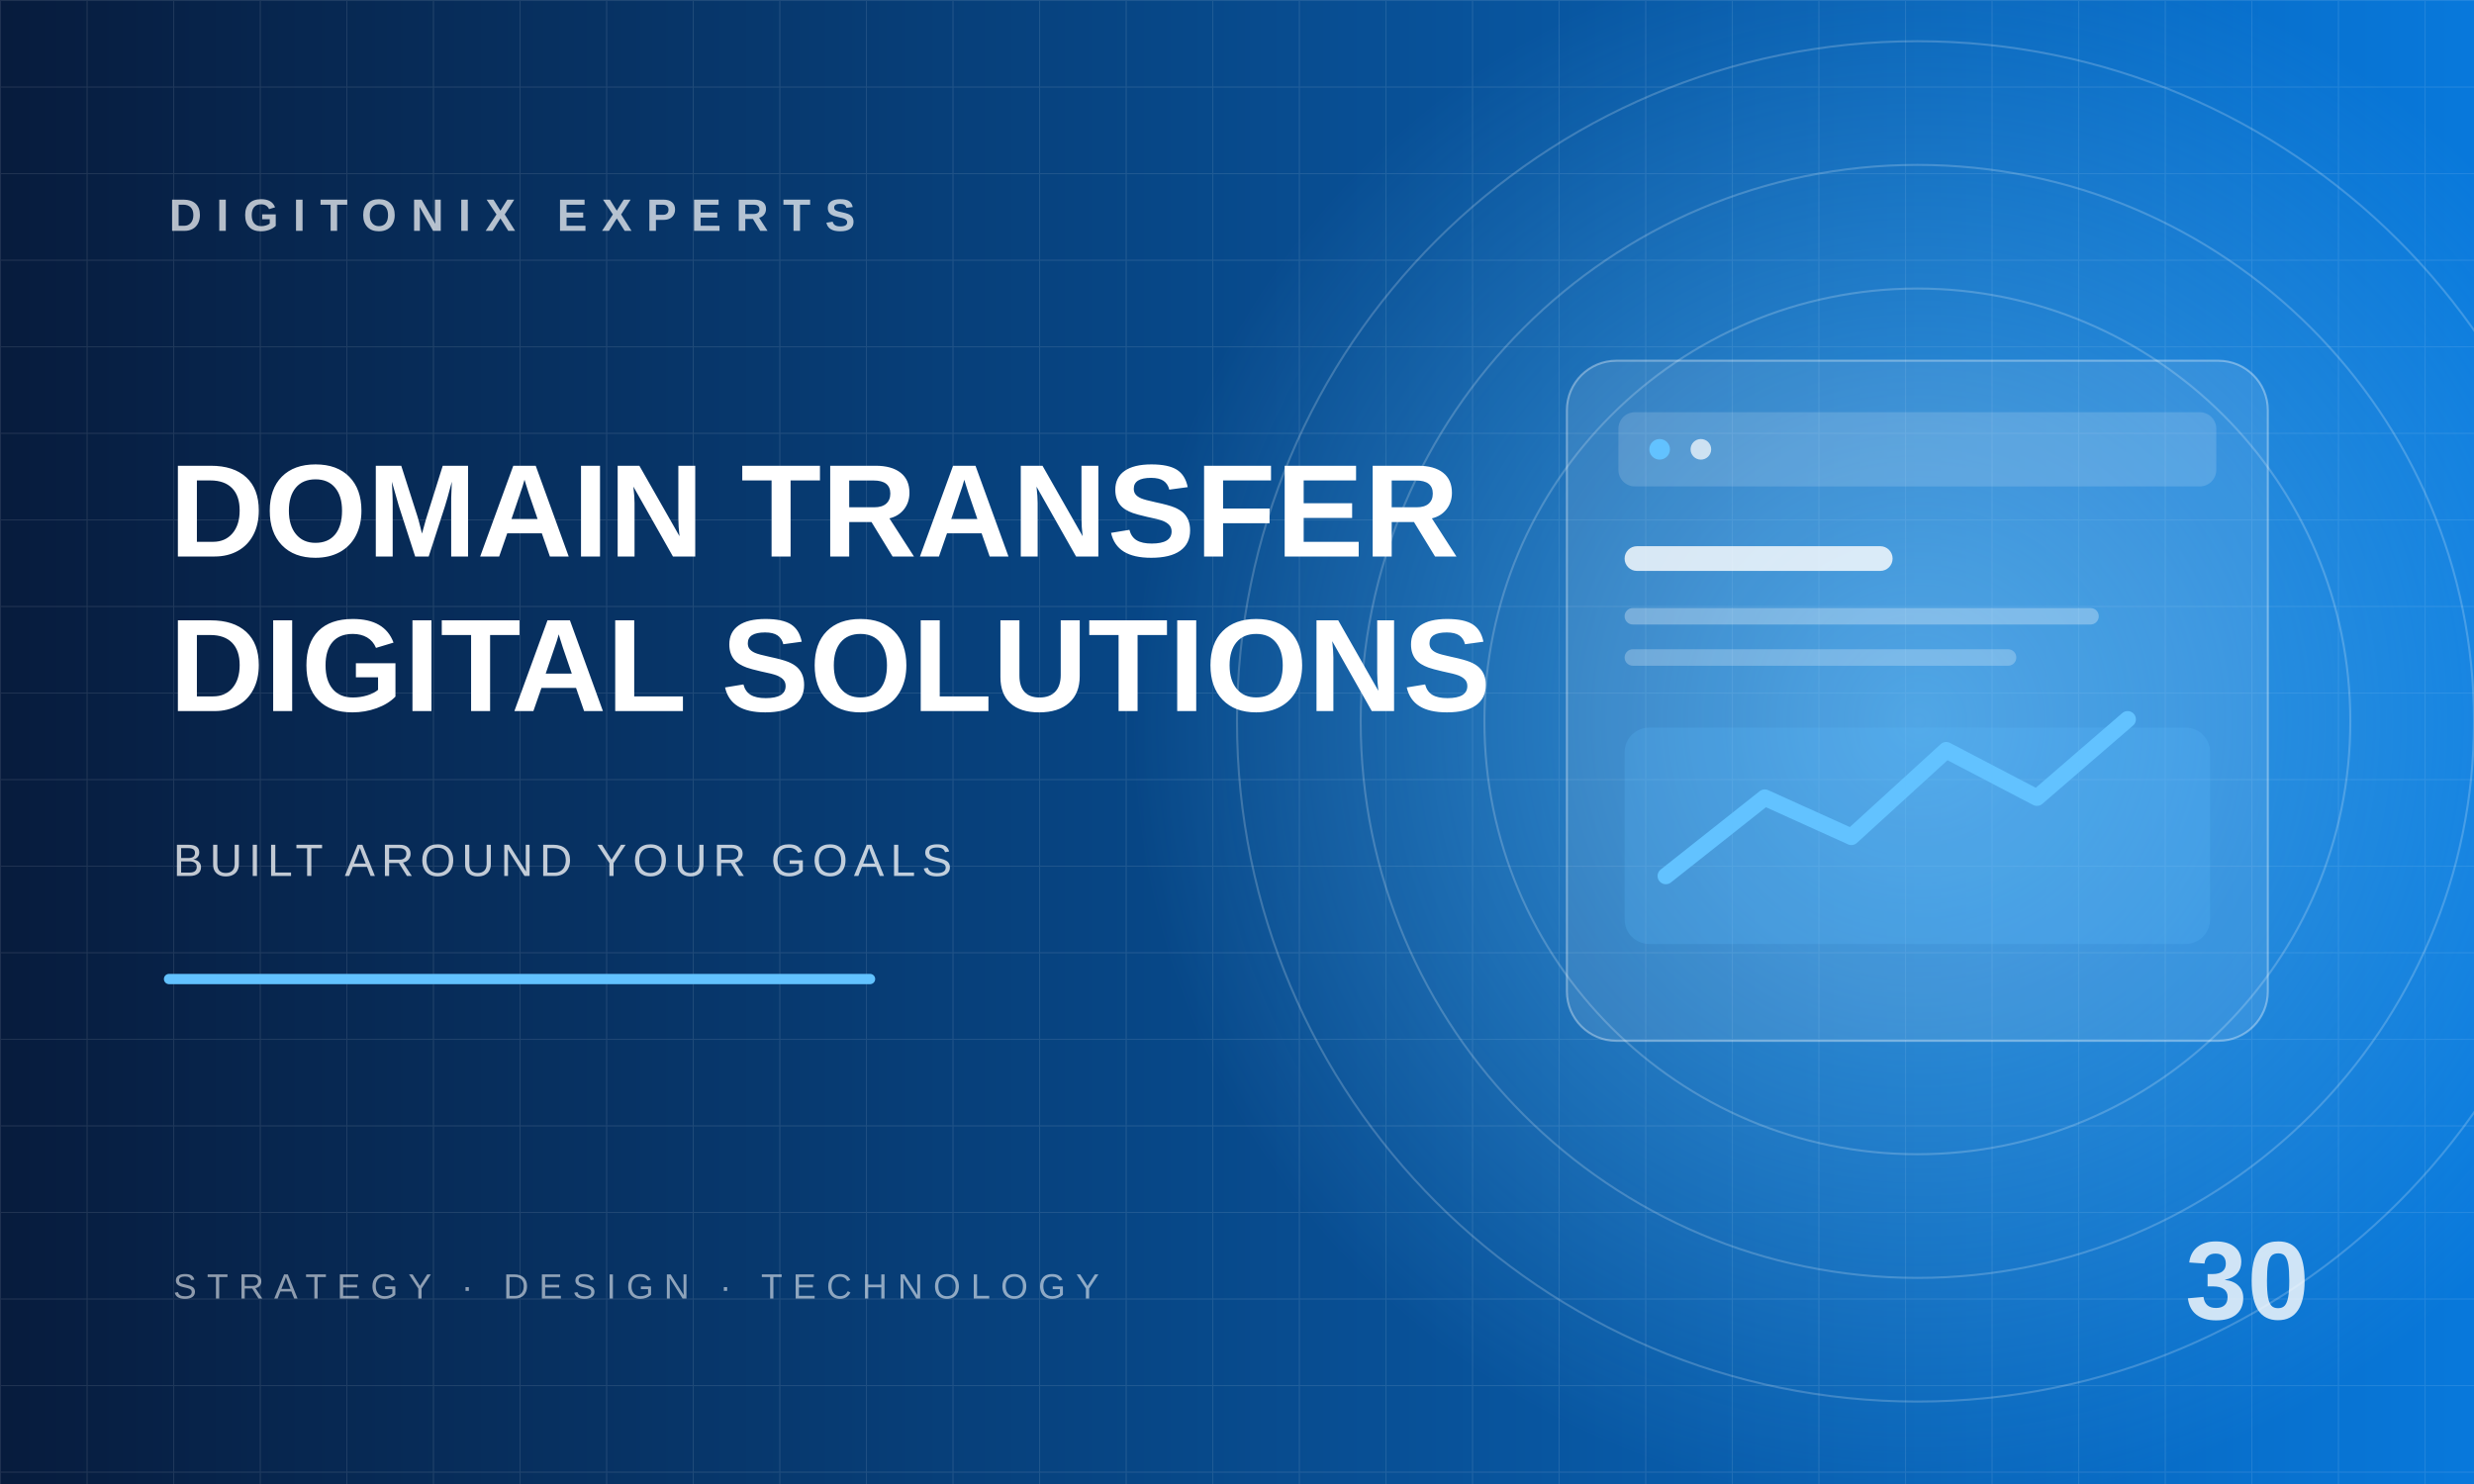
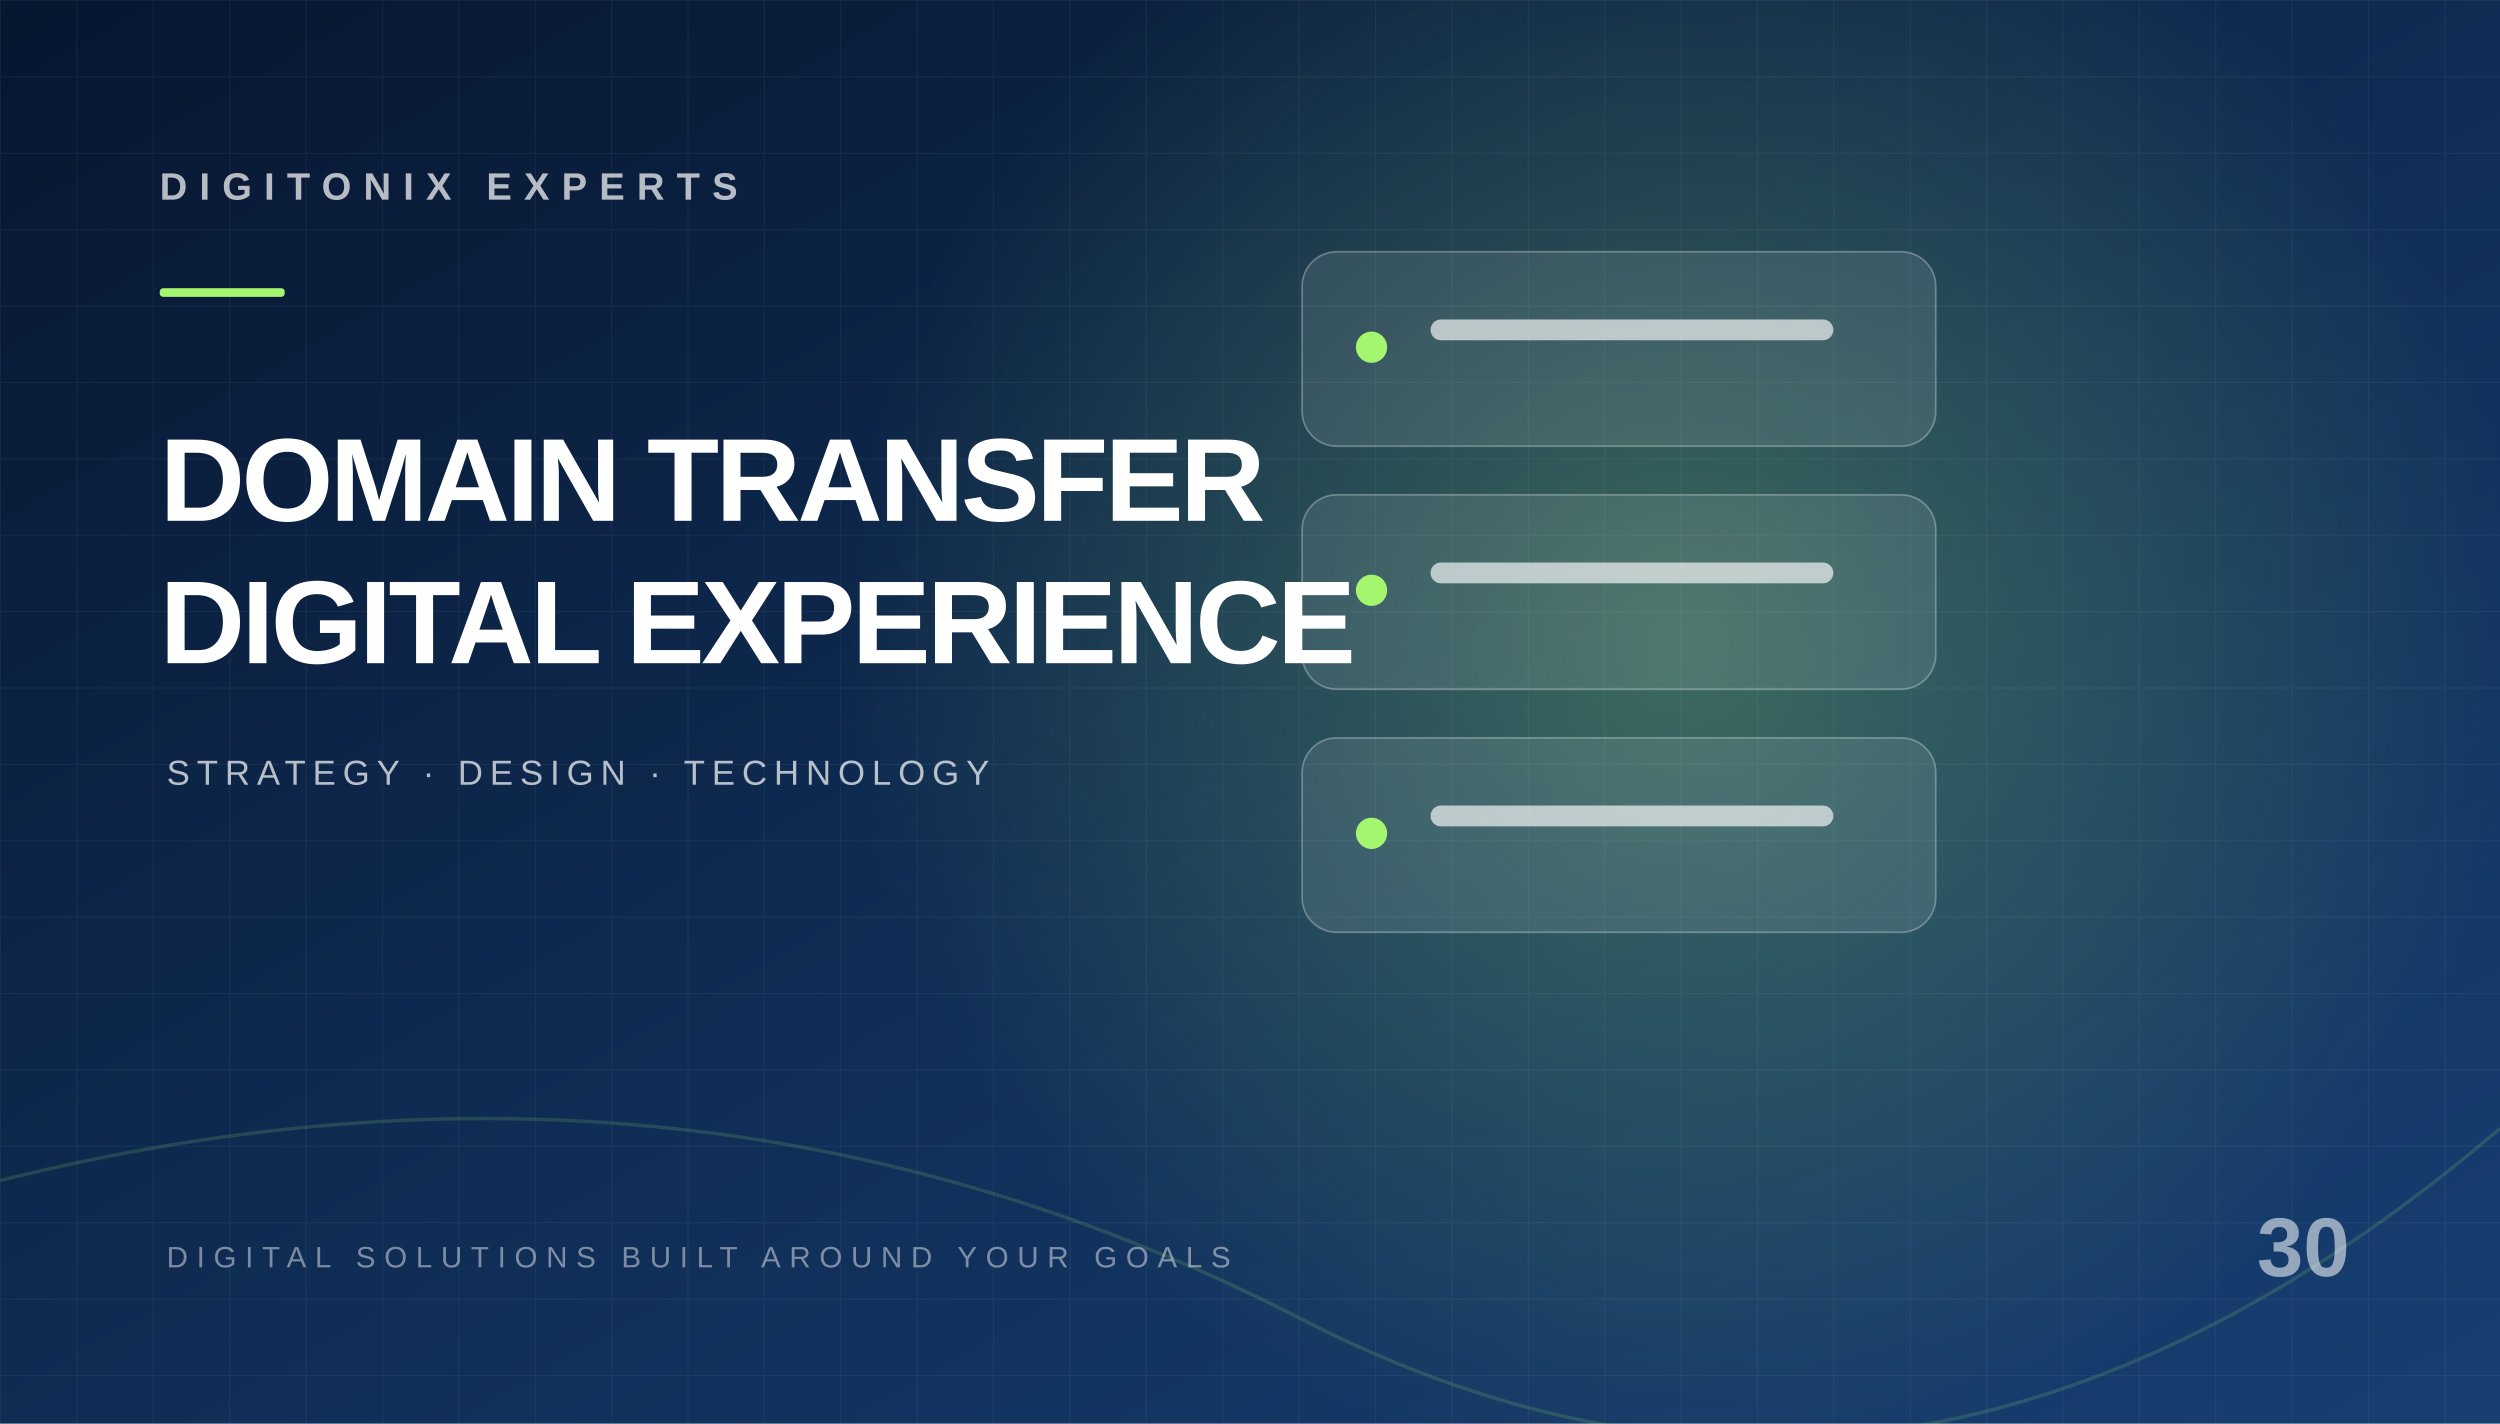
- <svg xmlns="http://www.w3.org/2000/svg" width="1200" height="720" viewBox="0 0 1200 720">
+ <svg xmlns="http://www.w3.org/2000/svg" width="1440" height="820" viewBox="0 0 1440 820">
  <defs>
-     <linearGradient id="g">
-       <stop stop-color="#071b3c" />
-       <stop offset="1" stop-color="#0879dc" />
+     <linearGradient id="bg" x1="0" y1="0" x2="1" y2="1">
+       <stop stop-color="#07162f" />
+       <stop offset=".55" stop-color="#102e57" />
+       <stop offset="1" stop-color="#173f72" />
    </linearGradient>
-     <radialGradient id="r">
-       <stop stop-color="#62c2ff" stop-opacity=".6" />
-       <stop offset="1" stop-color="#62c2ff" stop-opacity="0" />
+     <radialGradient id="glow">
+       <stop stop-color="hsl(96,88%,70%)" stop-opacity=".3" />
+       <stop offset="1" stop-color="hsl(96,88%,70%)" stop-opacity="0" />
    </radialGradient>
-     <pattern id="p" width="42" height="42" patternUnits="userSpaceOnUse">
-       <path d="M42 0H0V42" fill="none" stroke="#fff" stroke-opacity=".1" />
+     <pattern id="grid" width="44" height="44" patternUnits="userSpaceOnUse">
+       <path d="M44 0H0V44" fill="none" stroke="#fff" stroke-opacity=".055" />
    </pattern>
  </defs>
-   <rect width="1200" height="720" fill="url(#g)" />
-   <rect width="1200" height="720" fill="url(#p)" />
-   <circle cx="930" cy="350" r="380" fill="url(#r)" />
-   <g fill="none" stroke="#fff" stroke-opacity=".2">
-     <circle cx="930" cy="350" r="210" />
-     <circle cx="930" cy="350" r="270" />
-     <circle cx="930" cy="350" r="330" />
+   <rect width="1440" height="820" fill="url(#bg)" />
+   <rect width="1440" height="820" fill="url(#grid)" />
+   <circle cx="970" cy="370" r="480" fill="url(#glow)" />
+   <path d="M0 680Q400 580 750 760T1440 650" fill="none" stroke="hsl(96,88%,70%)" stroke-opacity=".15" stroke-width="2" />
+   <rect x="750" y="145" width="365" height="112" rx="20" fill="#fff" fill-opacity=".1" stroke="#fff" stroke-opacity=".3" />
+   <rect x="750" y="285" width="365" height="112" rx="20" fill="#fff" fill-opacity=".1" stroke="#fff" stroke-opacity=".3" />
+   <rect x="750" y="425" width="365" height="112" rx="20" fill="#fff" fill-opacity=".1" stroke="#fff" stroke-opacity=".3" />
+   <circle cx="790" cy="200" r="9" fill="hsl(96,88%,70%)" />
+   <circle cx="790" cy="340" r="9" fill="hsl(96,88%,70%)" />
+   <circle cx="790" cy="480" r="9" fill="hsl(96,88%,70%)" />
+   <path d="M830 190h220M830 330h220M830 470h220" stroke="#fff" stroke-opacity=".65" stroke-width="12" stroke-linecap="round" />
+   <g font-family="Arial,sans-serif" fill="#fff">
+     <text x="92" y="115" font-size="22" font-weight="700" letter-spacing="7" opacity=".7">DIGITONIX EXPERTS</text>
+     <rect x="92" y="166" width="72" height="5" rx="2" fill="hsl(96,88%,70%)" />
+     <text x="92" y="300" font-size="68" font-weight="800" letter-spacing="-2">DOMAIN TRANSFER</text>
+     <text x="92" y="382" font-size="68" font-weight="800" letter-spacing="-2">DIGITAL EXPERIENCE</text>
+     <text x="96" y="452" font-size="20" letter-spacing="4" opacity=".7">STRATEGY  ·  DESIGN  ·  TECHNOLOGY</text>
+     <text x="96" y="730" font-size="17" letter-spacing="5" opacity=".45">DIGITAL SOLUTIONS BUILT AROUND YOUR GOALS</text>
+     <text x="1300" y="735" font-size="48" font-weight="800" opacity=".55">30</text>
  </g>
-   <g transform="translate(760 175)">
-     <rect width="340" height="330" rx="24" fill="#fff" fill-opacity=".1" stroke="#fff" stroke-opacity=".35" />
-     <rect x="25" y="25" width="290" height="36" rx="8" fill="#fff" fill-opacity=".15" />
-     <circle cx="45" cy="43" r="5" fill="#62c2ff" />
-     <circle cx="65" cy="43" r="5" fill="#fff" fill-opacity=".7" />
-     <rect x="28" y="90" width="130" height="12" rx="6" fill="#fff" fill-opacity=".8" />
-     <rect x="28" y="120" width="230" height="8" rx="4" fill="#fff" fill-opacity=".3" />
-     <rect x="28" y="140" width="190" height="8" rx="4" fill="#fff" fill-opacity=".25" />
-     <rect x="28" y="178" width="284" height="105" rx="12" fill="#62c2ff" fill-opacity=".2" />
-     <path d="M48 250l48-38 42 19 46-42 44 23 44-38" fill="none" stroke="#62c2ff" stroke-width="8" stroke-linecap="round" stroke-linejoin="round" />
-   </g>
-   <g fill="#fff" font-family="Arial,sans-serif">
-     <text x="82" y="112" font-size="22" font-weight="700" letter-spacing="7" opacity=".7">DIGITONIX EXPERTS</text>
-     <text x="82" y="270" font-size="64" font-weight="800">DOMAIN TRANSFER</text>
-     <text x="82" y="345" font-size="64" font-weight="800">DIGITAL SOLUTIONS</text>
-     <text x="84" y="425" font-size="22" letter-spacing="3" opacity=".75">BUILT AROUND YOUR GOALS</text>
-     <text x="84" y="630" font-size="17" letter-spacing="5" opacity=".55">STRATEGY · DESIGN · TECHNOLOGY</text>
-     <text x="1060" y="640" font-size="54" font-weight="800" opacity=".8">30</text>
-   </g>
-   <path d="M82 475h340" stroke="#62c2ff" stroke-width="5" stroke-linecap="round" />
</svg>
